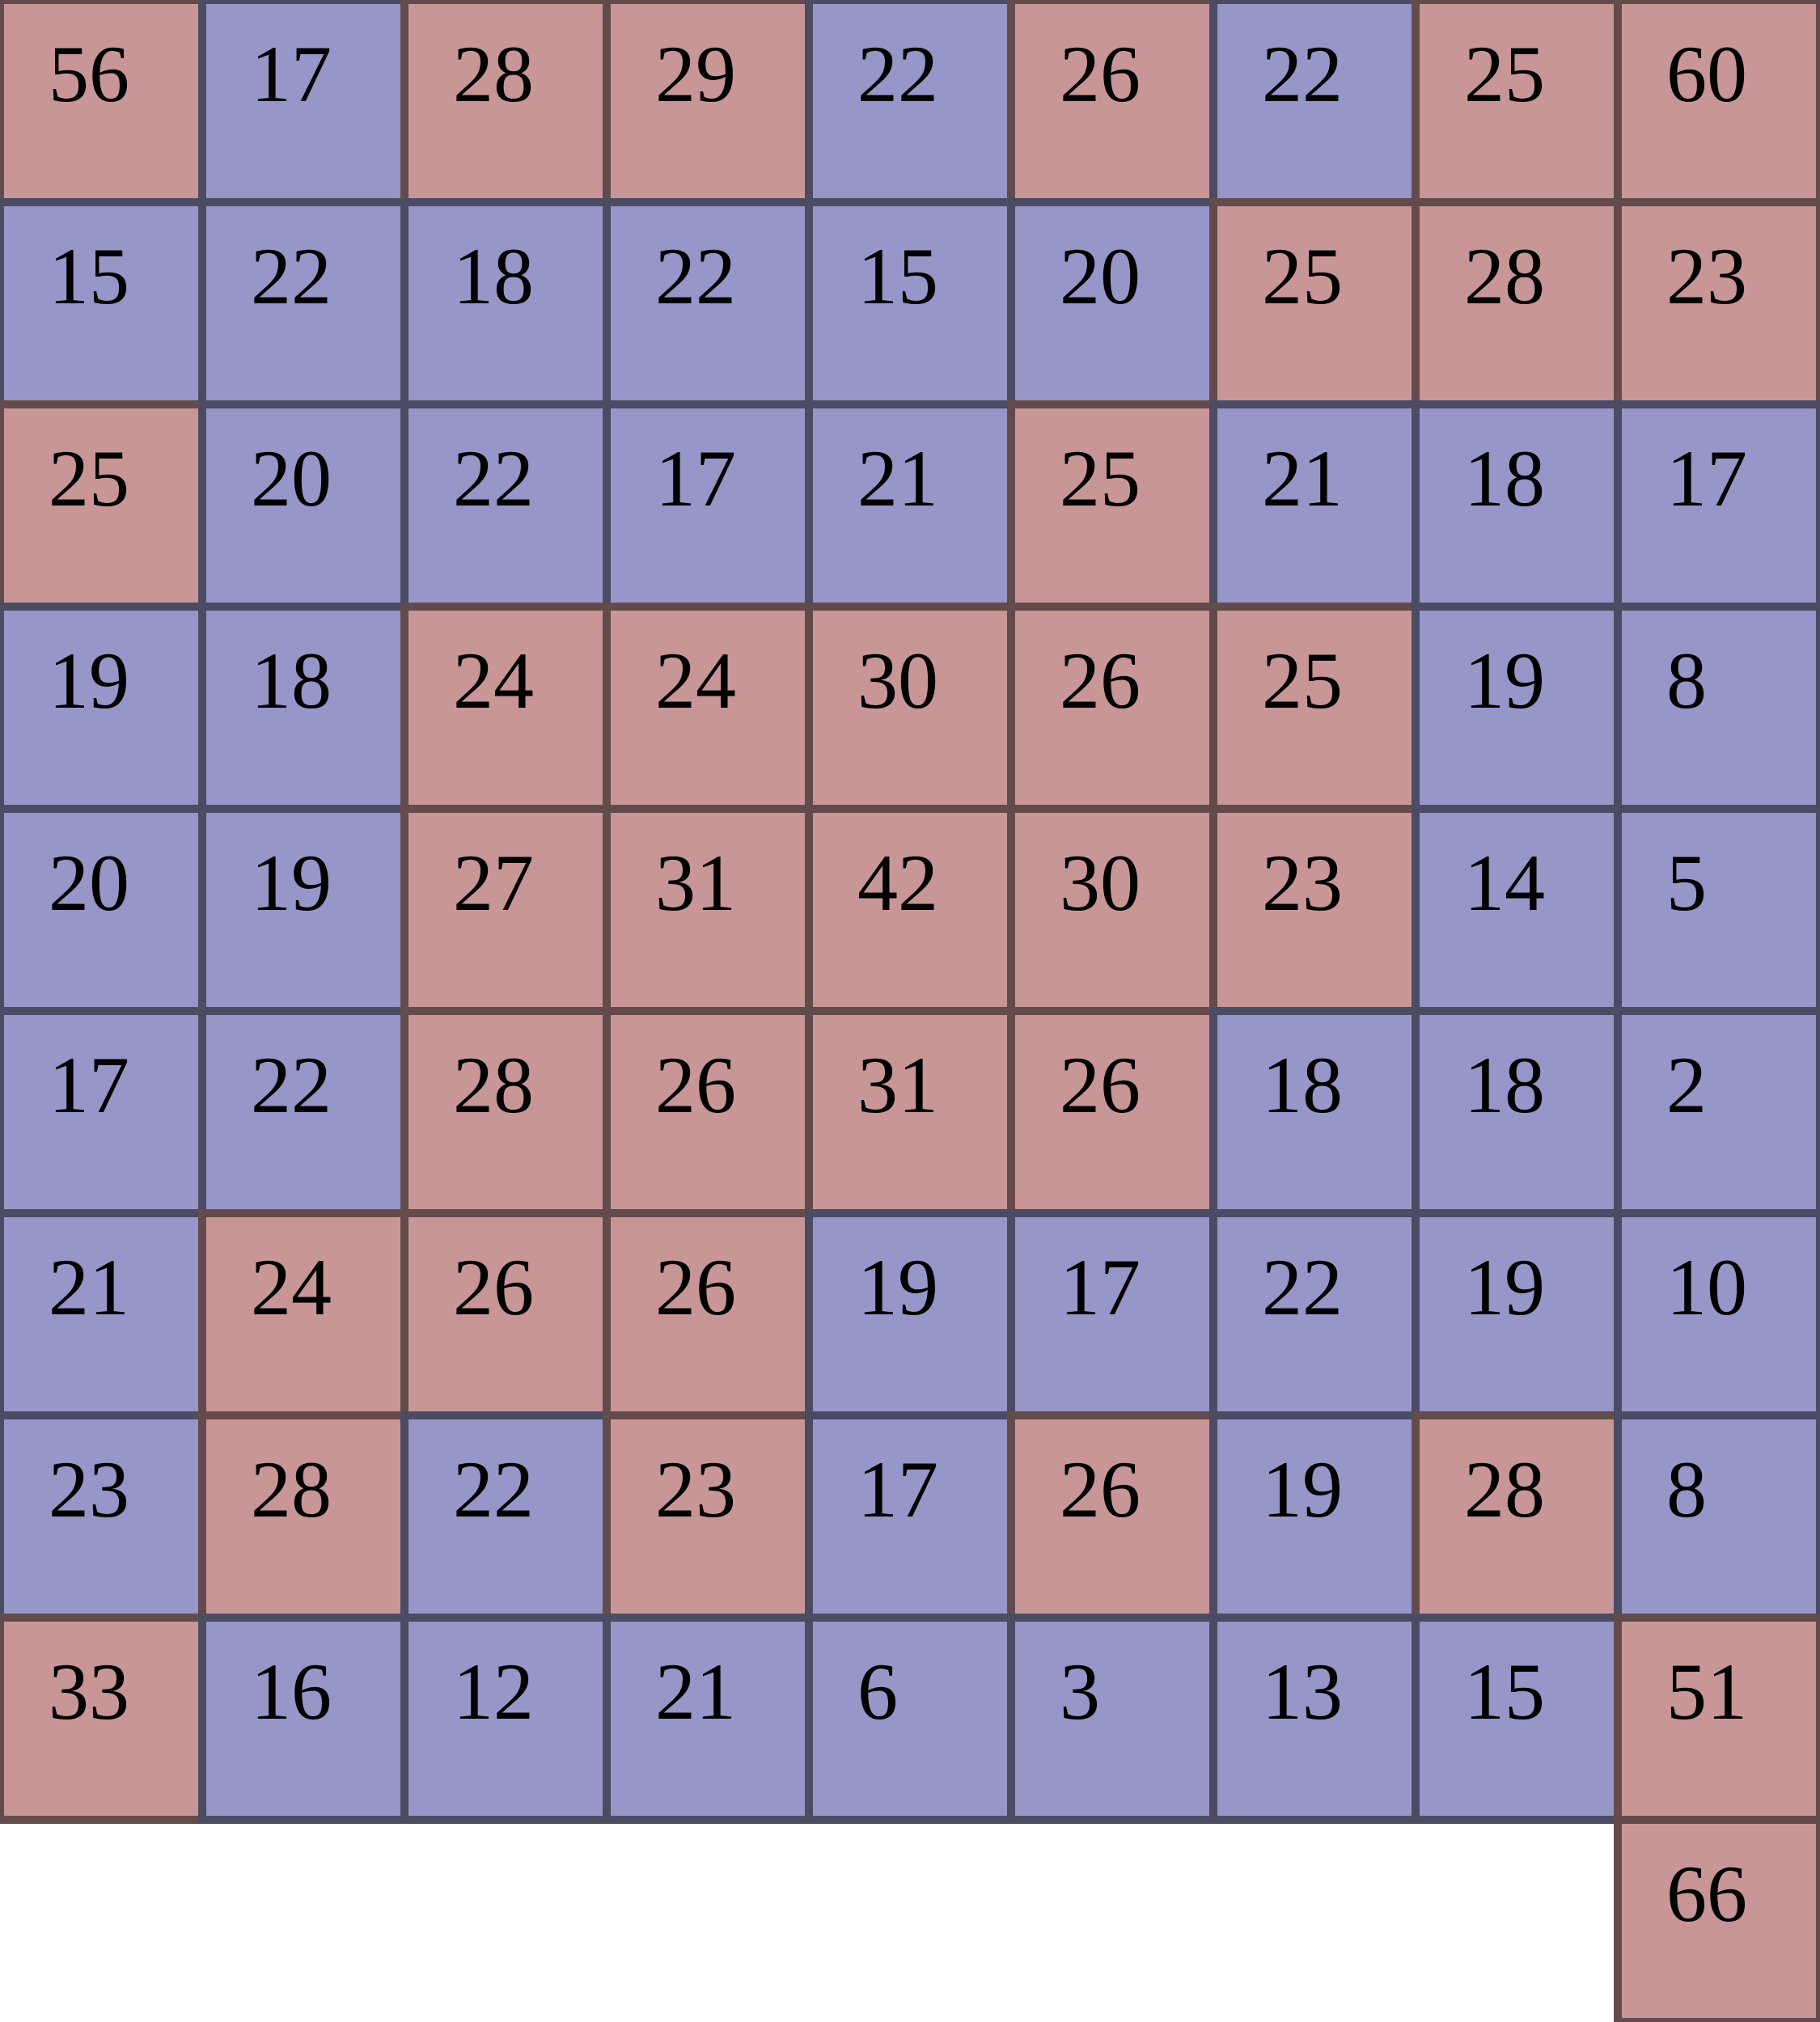
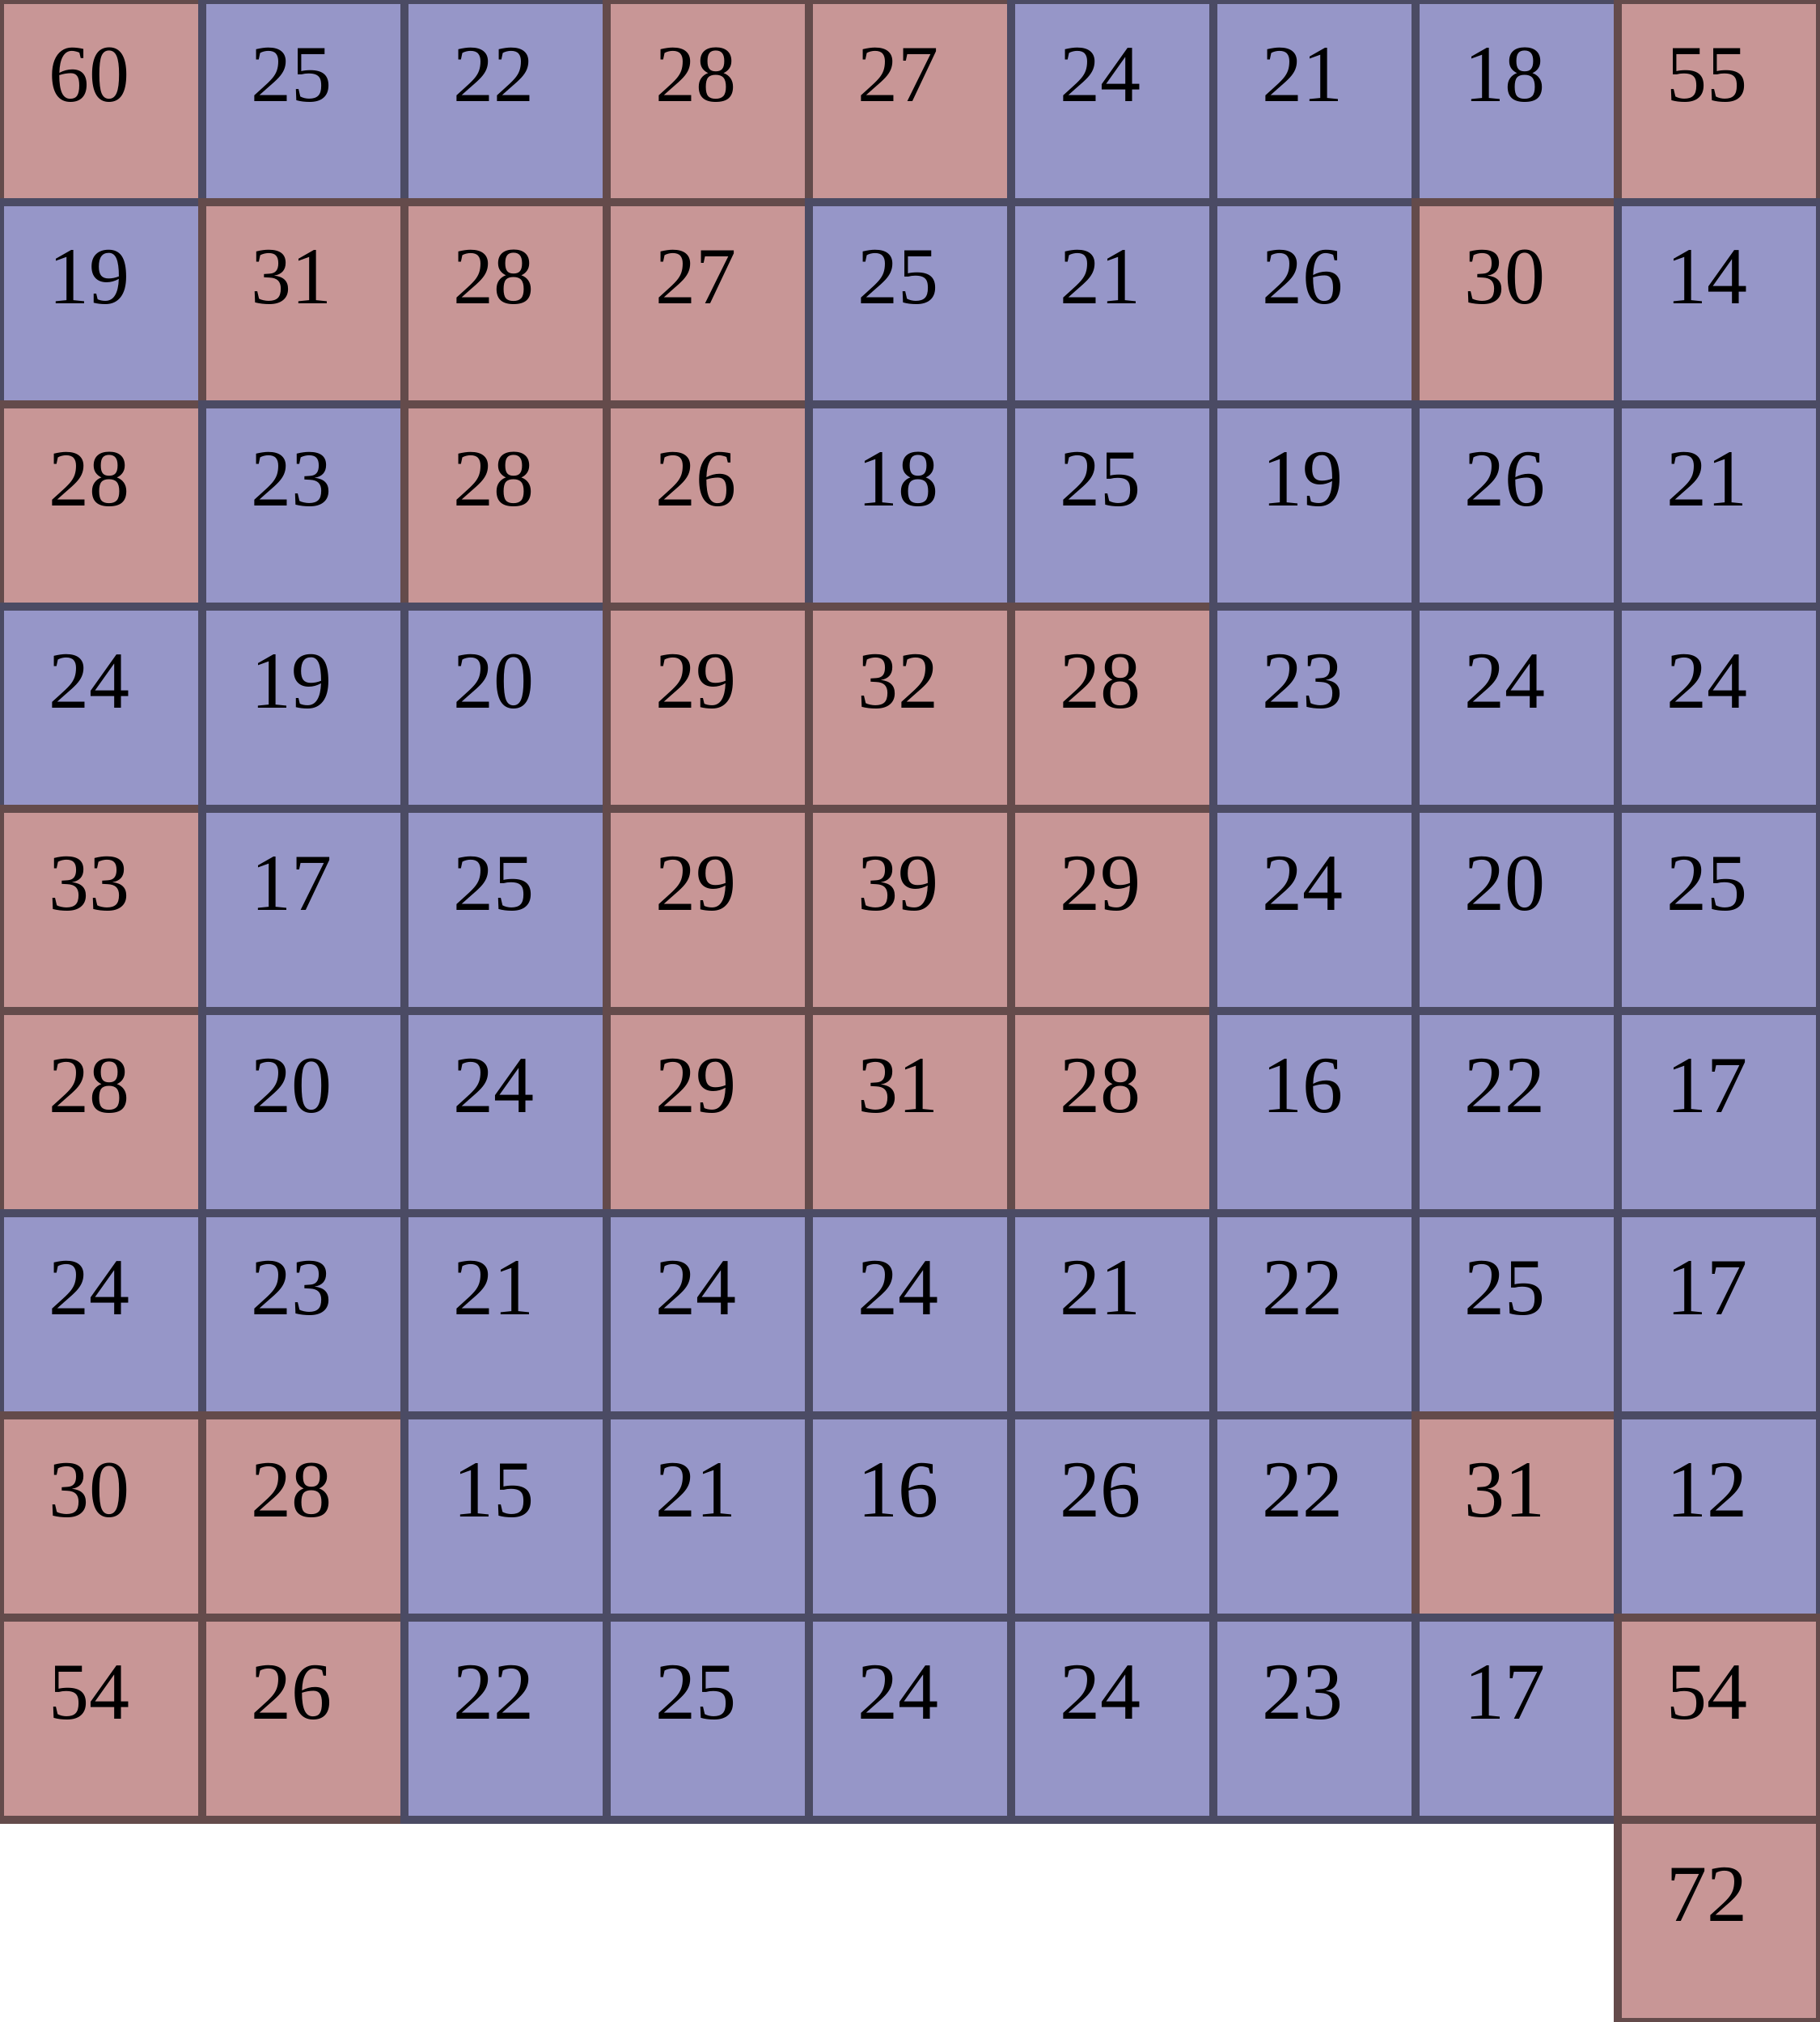
<svg xmlns="http://www.w3.org/2000/svg" version="1.1" width="450" height="500">
  <rect x="0" y="0" width="50" height="50" fill="rgb(200,150,150)" stroke-width="2" stroke="rgb(100,75,75)" />
-   <text x="12" y="25" style="font-size: 20px; ">56</text>
+   <text x="12" y="25" style="font-size: 20px; ">60</text>
  <rect x="50" y="0" width="50" height="50" fill="rgb(150,150,200)" stroke-width="2" stroke="rgb(75,75,100)" />
-   <text x="62" y="25" style="font-size: 20px; ">17</text>
-   <rect x="100" y="0" width="50" height="50" fill="rgb(200,150,150)" stroke-width="2" stroke="rgb(100,75,75)" />
-   <text x="112" y="25" style="font-size: 20px; ">28</text>
+   <text x="62" y="25" style="font-size: 20px; ">25</text>
+   <rect x="100" y="0" width="50" height="50" fill="rgb(150,150,200)" stroke-width="2" stroke="rgb(75,75,100)" />
+   <text x="112" y="25" style="font-size: 20px; ">22</text>
  <rect x="150" y="0" width="50" height="50" fill="rgb(200,150,150)" stroke-width="2" stroke="rgb(100,75,75)" />
-   <text x="162" y="25" style="font-size: 20px; ">29</text>
-   <rect x="200" y="0" width="50" height="50" fill="rgb(150,150,200)" stroke-width="2" stroke="rgb(75,75,100)" />
-   <text x="212" y="25" style="font-size: 20px; ">22</text>
-   <rect x="250" y="0" width="50" height="50" fill="rgb(200,150,150)" stroke-width="2" stroke="rgb(100,75,75)" />
-   <text x="262" y="25" style="font-size: 20px; ">26</text>
+   <text x="162" y="25" style="font-size: 20px; ">28</text>
+   <rect x="200" y="0" width="50" height="50" fill="rgb(200,150,150)" stroke-width="2" stroke="rgb(100,75,75)" />
+   <text x="212" y="25" style="font-size: 20px; ">27</text>
+   <rect x="250" y="0" width="50" height="50" fill="rgb(150,150,200)" stroke-width="2" stroke="rgb(75,75,100)" />
+   <text x="262" y="25" style="font-size: 20px; ">24</text>
  <rect x="300" y="0" width="50" height="50" fill="rgb(150,150,200)" stroke-width="2" stroke="rgb(75,75,100)" />
-   <text x="312" y="25" style="font-size: 20px; ">22</text>
-   <rect x="350" y="0" width="50" height="50" fill="rgb(200,150,150)" stroke-width="2" stroke="rgb(100,75,75)" />
-   <text x="362" y="25" style="font-size: 20px; ">25</text>
+   <text x="312" y="25" style="font-size: 20px; ">21</text>
+   <rect x="350" y="0" width="50" height="50" fill="rgb(150,150,200)" stroke-width="2" stroke="rgb(75,75,100)" />
+   <text x="362" y="25" style="font-size: 20px; ">18</text>
  <rect x="400" y="0" width="50" height="50" fill="rgb(200,150,150)" stroke-width="2" stroke="rgb(100,75,75)" />
-   <text x="412" y="25" style="font-size: 20px; ">60</text>
+   <text x="412" y="25" style="font-size: 20px; ">55</text>
  <rect x="0" y="50" width="50" height="50" fill="rgb(150,150,200)" stroke-width="2" stroke="rgb(75,75,100)" />
-   <text x="12" y="75" style="font-size: 20px; ">15</text>
-   <rect x="50" y="50" width="50" height="50" fill="rgb(150,150,200)" stroke-width="2" stroke="rgb(75,75,100)" />
-   <text x="62" y="75" style="font-size: 20px; ">22</text>
-   <rect x="100" y="50" width="50" height="50" fill="rgb(150,150,200)" stroke-width="2" stroke="rgb(75,75,100)" />
-   <text x="112" y="75" style="font-size: 20px; ">18</text>
-   <rect x="150" y="50" width="50" height="50" fill="rgb(150,150,200)" stroke-width="2" stroke="rgb(75,75,100)" />
-   <text x="162" y="75" style="font-size: 20px; ">22</text>
+   <text x="12" y="75" style="font-size: 20px; ">19</text>
+   <rect x="50" y="50" width="50" height="50" fill="rgb(200,150,150)" stroke-width="2" stroke="rgb(100,75,75)" />
+   <text x="62" y="75" style="font-size: 20px; ">31</text>
+   <rect x="100" y="50" width="50" height="50" fill="rgb(200,150,150)" stroke-width="2" stroke="rgb(100,75,75)" />
+   <text x="112" y="75" style="font-size: 20px; ">28</text>
+   <rect x="150" y="50" width="50" height="50" fill="rgb(200,150,150)" stroke-width="2" stroke="rgb(100,75,75)" />
+   <text x="162" y="75" style="font-size: 20px; ">27</text>
  <rect x="200" y="50" width="50" height="50" fill="rgb(150,150,200)" stroke-width="2" stroke="rgb(75,75,100)" />
-   <text x="212" y="75" style="font-size: 20px; ">15</text>
+   <text x="212" y="75" style="font-size: 20px; ">25</text>
  <rect x="250" y="50" width="50" height="50" fill="rgb(150,150,200)" stroke-width="2" stroke="rgb(75,75,100)" />
-   <text x="262" y="75" style="font-size: 20px; ">20</text>
-   <rect x="300" y="50" width="50" height="50" fill="rgb(200,150,150)" stroke-width="2" stroke="rgb(100,75,75)" />
-   <text x="312" y="75" style="font-size: 20px; ">25</text>
+   <text x="262" y="75" style="font-size: 20px; ">21</text>
+   <rect x="300" y="50" width="50" height="50" fill="rgb(150,150,200)" stroke-width="2" stroke="rgb(75,75,100)" />
+   <text x="312" y="75" style="font-size: 20px; ">26</text>
  <rect x="350" y="50" width="50" height="50" fill="rgb(200,150,150)" stroke-width="2" stroke="rgb(100,75,75)" />
-   <text x="362" y="75" style="font-size: 20px; ">28</text>
-   <rect x="400" y="50" width="50" height="50" fill="rgb(200,150,150)" stroke-width="2" stroke="rgb(100,75,75)" />
-   <text x="412" y="75" style="font-size: 20px; ">23</text>
+   <text x="362" y="75" style="font-size: 20px; ">30</text>
+   <rect x="400" y="50" width="50" height="50" fill="rgb(150,150,200)" stroke-width="2" stroke="rgb(75,75,100)" />
+   <text x="412" y="75" style="font-size: 20px; ">14</text>
  <rect x="0" y="100" width="50" height="50" fill="rgb(200,150,150)" stroke-width="2" stroke="rgb(100,75,75)" />
-   <text x="12" y="125" style="font-size: 20px; ">25</text>
+   <text x="12" y="125" style="font-size: 20px; ">28</text>
  <rect x="50" y="100" width="50" height="50" fill="rgb(150,150,200)" stroke-width="2" stroke="rgb(75,75,100)" />
-   <text x="62" y="125" style="font-size: 20px; ">20</text>
-   <rect x="100" y="100" width="50" height="50" fill="rgb(150,150,200)" stroke-width="2" stroke="rgb(75,75,100)" />
-   <text x="112" y="125" style="font-size: 20px; ">22</text>
-   <rect x="150" y="100" width="50" height="50" fill="rgb(150,150,200)" stroke-width="2" stroke="rgb(75,75,100)" />
-   <text x="162" y="125" style="font-size: 20px; ">17</text>
+   <text x="62" y="125" style="font-size: 20px; ">23</text>
+   <rect x="100" y="100" width="50" height="50" fill="rgb(200,150,150)" stroke-width="2" stroke="rgb(100,75,75)" />
+   <text x="112" y="125" style="font-size: 20px; ">28</text>
+   <rect x="150" y="100" width="50" height="50" fill="rgb(200,150,150)" stroke-width="2" stroke="rgb(100,75,75)" />
+   <text x="162" y="125" style="font-size: 20px; ">26</text>
  <rect x="200" y="100" width="50" height="50" fill="rgb(150,150,200)" stroke-width="2" stroke="rgb(75,75,100)" />
-   <text x="212" y="125" style="font-size: 20px; ">21</text>
-   <rect x="250" y="100" width="50" height="50" fill="rgb(200,150,150)" stroke-width="2" stroke="rgb(100,75,75)" />
+   <text x="212" y="125" style="font-size: 20px; ">18</text>
+   <rect x="250" y="100" width="50" height="50" fill="rgb(150,150,200)" stroke-width="2" stroke="rgb(75,75,100)" />
  <text x="262" y="125" style="font-size: 20px; ">25</text>
  <rect x="300" y="100" width="50" height="50" fill="rgb(150,150,200)" stroke-width="2" stroke="rgb(75,75,100)" />
-   <text x="312" y="125" style="font-size: 20px; ">21</text>
+   <text x="312" y="125" style="font-size: 20px; ">19</text>
  <rect x="350" y="100" width="50" height="50" fill="rgb(150,150,200)" stroke-width="2" stroke="rgb(75,75,100)" />
-   <text x="362" y="125" style="font-size: 20px; ">18</text>
+   <text x="362" y="125" style="font-size: 20px; ">26</text>
  <rect x="400" y="100" width="50" height="50" fill="rgb(150,150,200)" stroke-width="2" stroke="rgb(75,75,100)" />
-   <text x="412" y="125" style="font-size: 20px; ">17</text>
+   <text x="412" y="125" style="font-size: 20px; ">21</text>
  <rect x="0" y="150" width="50" height="50" fill="rgb(150,150,200)" stroke-width="2" stroke="rgb(75,75,100)" />
-   <text x="12" y="175" style="font-size: 20px; ">19</text>
+   <text x="12" y="175" style="font-size: 20px; ">24</text>
  <rect x="50" y="150" width="50" height="50" fill="rgb(150,150,200)" stroke-width="2" stroke="rgb(75,75,100)" />
-   <text x="62" y="175" style="font-size: 20px; ">18</text>
-   <rect x="100" y="150" width="50" height="50" fill="rgb(200,150,150)" stroke-width="2" stroke="rgb(100,75,75)" />
-   <text x="112" y="175" style="font-size: 20px; ">24</text>
+   <text x="62" y="175" style="font-size: 20px; ">19</text>
+   <rect x="100" y="150" width="50" height="50" fill="rgb(150,150,200)" stroke-width="2" stroke="rgb(75,75,100)" />
+   <text x="112" y="175" style="font-size: 20px; ">20</text>
  <rect x="150" y="150" width="50" height="50" fill="rgb(200,150,150)" stroke-width="2" stroke="rgb(100,75,75)" />
-   <text x="162" y="175" style="font-size: 20px; ">24</text>
+   <text x="162" y="175" style="font-size: 20px; ">29</text>
  <rect x="200" y="150" width="50" height="50" fill="rgb(200,150,150)" stroke-width="2" stroke="rgb(100,75,75)" />
-   <text x="212" y="175" style="font-size: 20px; ">30</text>
+   <text x="212" y="175" style="font-size: 20px; ">32</text>
  <rect x="250" y="150" width="50" height="50" fill="rgb(200,150,150)" stroke-width="2" stroke="rgb(100,75,75)" />
-   <text x="262" y="175" style="font-size: 20px; ">26</text>
-   <rect x="300" y="150" width="50" height="50" fill="rgb(200,150,150)" stroke-width="2" stroke="rgb(100,75,75)" />
-   <text x="312" y="175" style="font-size: 20px; ">25</text>
+   <text x="262" y="175" style="font-size: 20px; ">28</text>
+   <rect x="300" y="150" width="50" height="50" fill="rgb(150,150,200)" stroke-width="2" stroke="rgb(75,75,100)" />
+   <text x="312" y="175" style="font-size: 20px; ">23</text>
  <rect x="350" y="150" width="50" height="50" fill="rgb(150,150,200)" stroke-width="2" stroke="rgb(75,75,100)" />
-   <text x="362" y="175" style="font-size: 20px; ">19</text>
+   <text x="362" y="175" style="font-size: 20px; ">24</text>
  <rect x="400" y="150" width="50" height="50" fill="rgb(150,150,200)" stroke-width="2" stroke="rgb(75,75,100)" />
-   <text x="412" y="175" style="font-size: 20px; ">8</text>
-   <rect x="0" y="200" width="50" height="50" fill="rgb(150,150,200)" stroke-width="2" stroke="rgb(75,75,100)" />
-   <text x="12" y="225" style="font-size: 20px; ">20</text>
+   <text x="412" y="175" style="font-size: 20px; ">24</text>
+   <rect x="0" y="200" width="50" height="50" fill="rgb(200,150,150)" stroke-width="2" stroke="rgb(100,75,75)" />
+   <text x="12" y="225" style="font-size: 20px; ">33</text>
  <rect x="50" y="200" width="50" height="50" fill="rgb(150,150,200)" stroke-width="2" stroke="rgb(75,75,100)" />
-   <text x="62" y="225" style="font-size: 20px; ">19</text>
-   <rect x="100" y="200" width="50" height="50" fill="rgb(200,150,150)" stroke-width="2" stroke="rgb(100,75,75)" />
-   <text x="112" y="225" style="font-size: 20px; ">27</text>
+   <text x="62" y="225" style="font-size: 20px; ">17</text>
+   <rect x="100" y="200" width="50" height="50" fill="rgb(150,150,200)" stroke-width="2" stroke="rgb(75,75,100)" />
+   <text x="112" y="225" style="font-size: 20px; ">25</text>
  <rect x="150" y="200" width="50" height="50" fill="rgb(200,150,150)" stroke-width="2" stroke="rgb(100,75,75)" />
-   <text x="162" y="225" style="font-size: 20px; ">31</text>
+   <text x="162" y="225" style="font-size: 20px; ">29</text>
  <rect x="200" y="200" width="50" height="50" fill="rgb(200,150,150)" stroke-width="2" stroke="rgb(100,75,75)" />
-   <text x="212" y="225" style="font-size: 20px; ">42</text>
+   <text x="212" y="225" style="font-size: 20px; ">39</text>
  <rect x="250" y="200" width="50" height="50" fill="rgb(200,150,150)" stroke-width="2" stroke="rgb(100,75,75)" />
-   <text x="262" y="225" style="font-size: 20px; ">30</text>
-   <rect x="300" y="200" width="50" height="50" fill="rgb(200,150,150)" stroke-width="2" stroke="rgb(100,75,75)" />
-   <text x="312" y="225" style="font-size: 20px; ">23</text>
+   <text x="262" y="225" style="font-size: 20px; ">29</text>
+   <rect x="300" y="200" width="50" height="50" fill="rgb(150,150,200)" stroke-width="2" stroke="rgb(75,75,100)" />
+   <text x="312" y="225" style="font-size: 20px; ">24</text>
  <rect x="350" y="200" width="50" height="50" fill="rgb(150,150,200)" stroke-width="2" stroke="rgb(75,75,100)" />
-   <text x="362" y="225" style="font-size: 20px; ">14</text>
+   <text x="362" y="225" style="font-size: 20px; ">20</text>
  <rect x="400" y="200" width="50" height="50" fill="rgb(150,150,200)" stroke-width="2" stroke="rgb(75,75,100)" />
-   <text x="412" y="225" style="font-size: 20px; ">5</text>
-   <rect x="0" y="250" width="50" height="50" fill="rgb(150,150,200)" stroke-width="2" stroke="rgb(75,75,100)" />
-   <text x="12" y="275" style="font-size: 20px; ">17</text>
+   <text x="412" y="225" style="font-size: 20px; ">25</text>
+   <rect x="0" y="250" width="50" height="50" fill="rgb(200,150,150)" stroke-width="2" stroke="rgb(100,75,75)" />
+   <text x="12" y="275" style="font-size: 20px; ">28</text>
  <rect x="50" y="250" width="50" height="50" fill="rgb(150,150,200)" stroke-width="2" stroke="rgb(75,75,100)" />
-   <text x="62" y="275" style="font-size: 20px; ">22</text>
-   <rect x="100" y="250" width="50" height="50" fill="rgb(200,150,150)" stroke-width="2" stroke="rgb(100,75,75)" />
-   <text x="112" y="275" style="font-size: 20px; ">28</text>
+   <text x="62" y="275" style="font-size: 20px; ">20</text>
+   <rect x="100" y="250" width="50" height="50" fill="rgb(150,150,200)" stroke-width="2" stroke="rgb(75,75,100)" />
+   <text x="112" y="275" style="font-size: 20px; ">24</text>
  <rect x="150" y="250" width="50" height="50" fill="rgb(200,150,150)" stroke-width="2" stroke="rgb(100,75,75)" />
-   <text x="162" y="275" style="font-size: 20px; ">26</text>
+   <text x="162" y="275" style="font-size: 20px; ">29</text>
  <rect x="200" y="250" width="50" height="50" fill="rgb(200,150,150)" stroke-width="2" stroke="rgb(100,75,75)" />
  <text x="212" y="275" style="font-size: 20px; ">31</text>
  <rect x="250" y="250" width="50" height="50" fill="rgb(200,150,150)" stroke-width="2" stroke="rgb(100,75,75)" />
-   <text x="262" y="275" style="font-size: 20px; ">26</text>
+   <text x="262" y="275" style="font-size: 20px; ">28</text>
  <rect x="300" y="250" width="50" height="50" fill="rgb(150,150,200)" stroke-width="2" stroke="rgb(75,75,100)" />
-   <text x="312" y="275" style="font-size: 20px; ">18</text>
+   <text x="312" y="275" style="font-size: 20px; ">16</text>
  <rect x="350" y="250" width="50" height="50" fill="rgb(150,150,200)" stroke-width="2" stroke="rgb(75,75,100)" />
-   <text x="362" y="275" style="font-size: 20px; ">18</text>
+   <text x="362" y="275" style="font-size: 20px; ">22</text>
  <rect x="400" y="250" width="50" height="50" fill="rgb(150,150,200)" stroke-width="2" stroke="rgb(75,75,100)" />
-   <text x="412" y="275" style="font-size: 20px; ">2</text>
+   <text x="412" y="275" style="font-size: 20px; ">17</text>
  <rect x="0" y="300" width="50" height="50" fill="rgb(150,150,200)" stroke-width="2" stroke="rgb(75,75,100)" />
-   <text x="12" y="325" style="font-size: 20px; ">21</text>
-   <rect x="50" y="300" width="50" height="50" fill="rgb(200,150,150)" stroke-width="2" stroke="rgb(100,75,75)" />
-   <text x="62" y="325" style="font-size: 20px; ">24</text>
-   <rect x="100" y="300" width="50" height="50" fill="rgb(200,150,150)" stroke-width="2" stroke="rgb(100,75,75)" />
-   <text x="112" y="325" style="font-size: 20px; ">26</text>
-   <rect x="150" y="300" width="50" height="50" fill="rgb(200,150,150)" stroke-width="2" stroke="rgb(100,75,75)" />
-   <text x="162" y="325" style="font-size: 20px; ">26</text>
+   <text x="12" y="325" style="font-size: 20px; ">24</text>
+   <rect x="50" y="300" width="50" height="50" fill="rgb(150,150,200)" stroke-width="2" stroke="rgb(75,75,100)" />
+   <text x="62" y="325" style="font-size: 20px; ">23</text>
+   <rect x="100" y="300" width="50" height="50" fill="rgb(150,150,200)" stroke-width="2" stroke="rgb(75,75,100)" />
+   <text x="112" y="325" style="font-size: 20px; ">21</text>
+   <rect x="150" y="300" width="50" height="50" fill="rgb(150,150,200)" stroke-width="2" stroke="rgb(75,75,100)" />
+   <text x="162" y="325" style="font-size: 20px; ">24</text>
  <rect x="200" y="300" width="50" height="50" fill="rgb(150,150,200)" stroke-width="2" stroke="rgb(75,75,100)" />
-   <text x="212" y="325" style="font-size: 20px; ">19</text>
+   <text x="212" y="325" style="font-size: 20px; ">24</text>
  <rect x="250" y="300" width="50" height="50" fill="rgb(150,150,200)" stroke-width="2" stroke="rgb(75,75,100)" />
-   <text x="262" y="325" style="font-size: 20px; ">17</text>
+   <text x="262" y="325" style="font-size: 20px; ">21</text>
  <rect x="300" y="300" width="50" height="50" fill="rgb(150,150,200)" stroke-width="2" stroke="rgb(75,75,100)" />
  <text x="312" y="325" style="font-size: 20px; ">22</text>
  <rect x="350" y="300" width="50" height="50" fill="rgb(150,150,200)" stroke-width="2" stroke="rgb(75,75,100)" />
-   <text x="362" y="325" style="font-size: 20px; ">19</text>
+   <text x="362" y="325" style="font-size: 20px; ">25</text>
  <rect x="400" y="300" width="50" height="50" fill="rgb(150,150,200)" stroke-width="2" stroke="rgb(75,75,100)" />
-   <text x="412" y="325" style="font-size: 20px; ">10</text>
-   <rect x="0" y="350" width="50" height="50" fill="rgb(150,150,200)" stroke-width="2" stroke="rgb(75,75,100)" />
-   <text x="12" y="375" style="font-size: 20px; ">23</text>
+   <text x="412" y="325" style="font-size: 20px; ">17</text>
+   <rect x="0" y="350" width="50" height="50" fill="rgb(200,150,150)" stroke-width="2" stroke="rgb(100,75,75)" />
+   <text x="12" y="375" style="font-size: 20px; ">30</text>
  <rect x="50" y="350" width="50" height="50" fill="rgb(200,150,150)" stroke-width="2" stroke="rgb(100,75,75)" />
  <text x="62" y="375" style="font-size: 20px; ">28</text>
  <rect x="100" y="350" width="50" height="50" fill="rgb(150,150,200)" stroke-width="2" stroke="rgb(75,75,100)" />
-   <text x="112" y="375" style="font-size: 20px; ">22</text>
-   <rect x="150" y="350" width="50" height="50" fill="rgb(200,150,150)" stroke-width="2" stroke="rgb(100,75,75)" />
-   <text x="162" y="375" style="font-size: 20px; ">23</text>
+   <text x="112" y="375" style="font-size: 20px; ">15</text>
+   <rect x="150" y="350" width="50" height="50" fill="rgb(150,150,200)" stroke-width="2" stroke="rgb(75,75,100)" />
+   <text x="162" y="375" style="font-size: 20px; ">21</text>
  <rect x="200" y="350" width="50" height="50" fill="rgb(150,150,200)" stroke-width="2" stroke="rgb(75,75,100)" />
-   <text x="212" y="375" style="font-size: 20px; ">17</text>
-   <rect x="250" y="350" width="50" height="50" fill="rgb(200,150,150)" stroke-width="2" stroke="rgb(100,75,75)" />
+   <text x="212" y="375" style="font-size: 20px; ">16</text>
+   <rect x="250" y="350" width="50" height="50" fill="rgb(150,150,200)" stroke-width="2" stroke="rgb(75,75,100)" />
  <text x="262" y="375" style="font-size: 20px; ">26</text>
  <rect x="300" y="350" width="50" height="50" fill="rgb(150,150,200)" stroke-width="2" stroke="rgb(75,75,100)" />
-   <text x="312" y="375" style="font-size: 20px; ">19</text>
+   <text x="312" y="375" style="font-size: 20px; ">22</text>
  <rect x="350" y="350" width="50" height="50" fill="rgb(200,150,150)" stroke-width="2" stroke="rgb(100,75,75)" />
-   <text x="362" y="375" style="font-size: 20px; ">28</text>
+   <text x="362" y="375" style="font-size: 20px; ">31</text>
  <rect x="400" y="350" width="50" height="50" fill="rgb(150,150,200)" stroke-width="2" stroke="rgb(75,75,100)" />
-   <text x="412" y="375" style="font-size: 20px; ">8</text>
+   <text x="412" y="375" style="font-size: 20px; ">12</text>
  <rect x="0" y="400" width="50" height="50" fill="rgb(200,150,150)" stroke-width="2" stroke="rgb(100,75,75)" />
-   <text x="12" y="425" style="font-size: 20px; ">33</text>
-   <rect x="50" y="400" width="50" height="50" fill="rgb(150,150,200)" stroke-width="2" stroke="rgb(75,75,100)" />
-   <text x="62" y="425" style="font-size: 20px; ">16</text>
+   <text x="12" y="425" style="font-size: 20px; ">54</text>
+   <rect x="50" y="400" width="50" height="50" fill="rgb(200,150,150)" stroke-width="2" stroke="rgb(100,75,75)" />
+   <text x="62" y="425" style="font-size: 20px; ">26</text>
  <rect x="100" y="400" width="50" height="50" fill="rgb(150,150,200)" stroke-width="2" stroke="rgb(75,75,100)" />
-   <text x="112" y="425" style="font-size: 20px; ">12</text>
+   <text x="112" y="425" style="font-size: 20px; ">22</text>
  <rect x="150" y="400" width="50" height="50" fill="rgb(150,150,200)" stroke-width="2" stroke="rgb(75,75,100)" />
-   <text x="162" y="425" style="font-size: 20px; ">21</text>
+   <text x="162" y="425" style="font-size: 20px; ">25</text>
  <rect x="200" y="400" width="50" height="50" fill="rgb(150,150,200)" stroke-width="2" stroke="rgb(75,75,100)" />
-   <text x="212" y="425" style="font-size: 20px; ">6</text>
+   <text x="212" y="425" style="font-size: 20px; ">24</text>
  <rect x="250" y="400" width="50" height="50" fill="rgb(150,150,200)" stroke-width="2" stroke="rgb(75,75,100)" />
-   <text x="262" y="425" style="font-size: 20px; ">3</text>
+   <text x="262" y="425" style="font-size: 20px; ">24</text>
  <rect x="300" y="400" width="50" height="50" fill="rgb(150,150,200)" stroke-width="2" stroke="rgb(75,75,100)" />
-   <text x="312" y="425" style="font-size: 20px; ">13</text>
+   <text x="312" y="425" style="font-size: 20px; ">23</text>
  <rect x="350" y="400" width="50" height="50" fill="rgb(150,150,200)" stroke-width="2" stroke="rgb(75,75,100)" />
-   <text x="362" y="425" style="font-size: 20px; ">15</text>
+   <text x="362" y="425" style="font-size: 20px; ">17</text>
  <rect x="400" y="400" width="50" height="50" fill="rgb(200,150,150)" stroke-width="2" stroke="rgb(100,75,75)" />
-   <text x="412" y="425" style="font-size: 20px; ">51</text>
+   <text x="412" y="425" style="font-size: 20px; ">54</text>
  <rect x="400" y="450" width="50" height="50" fill="rgb(200,150,150)" stroke-width="2" stroke="rgb(100,75,75)" />
-   <text x="412" y="475" style="font-size: 20px; ">66</text>
+   <text x="412" y="475" style="font-size: 20px; ">72</text>
</svg>
